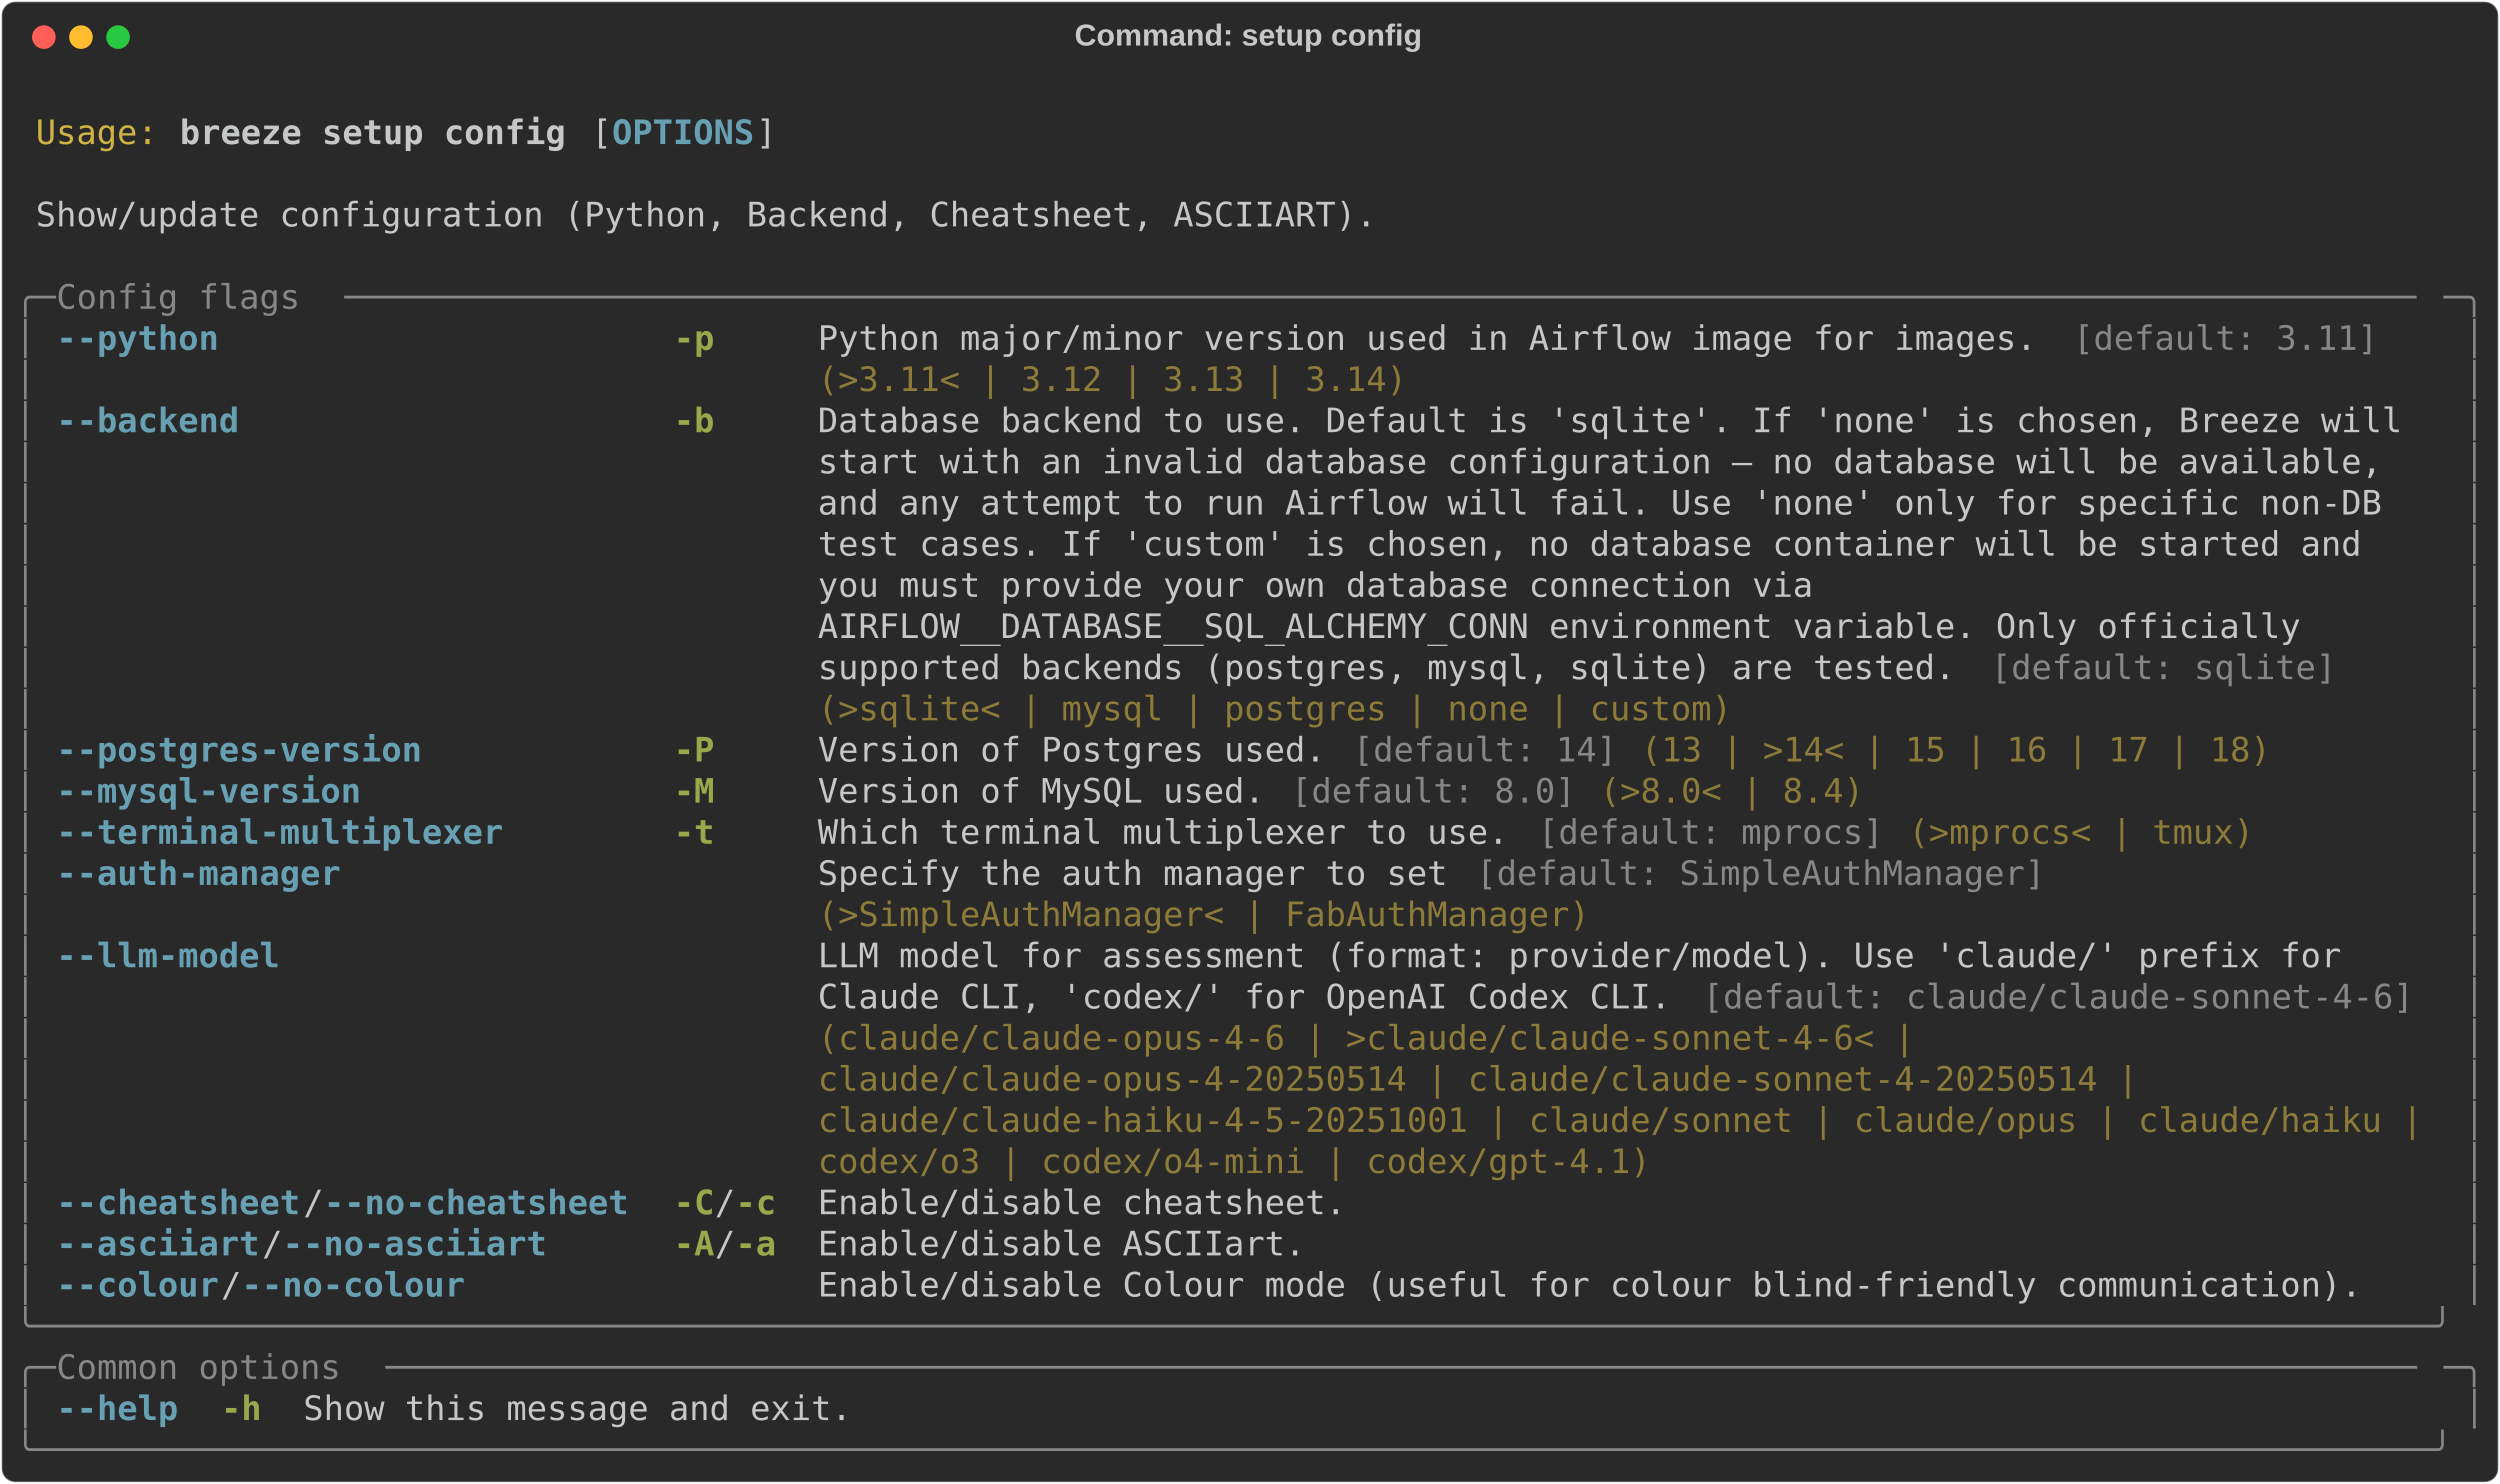
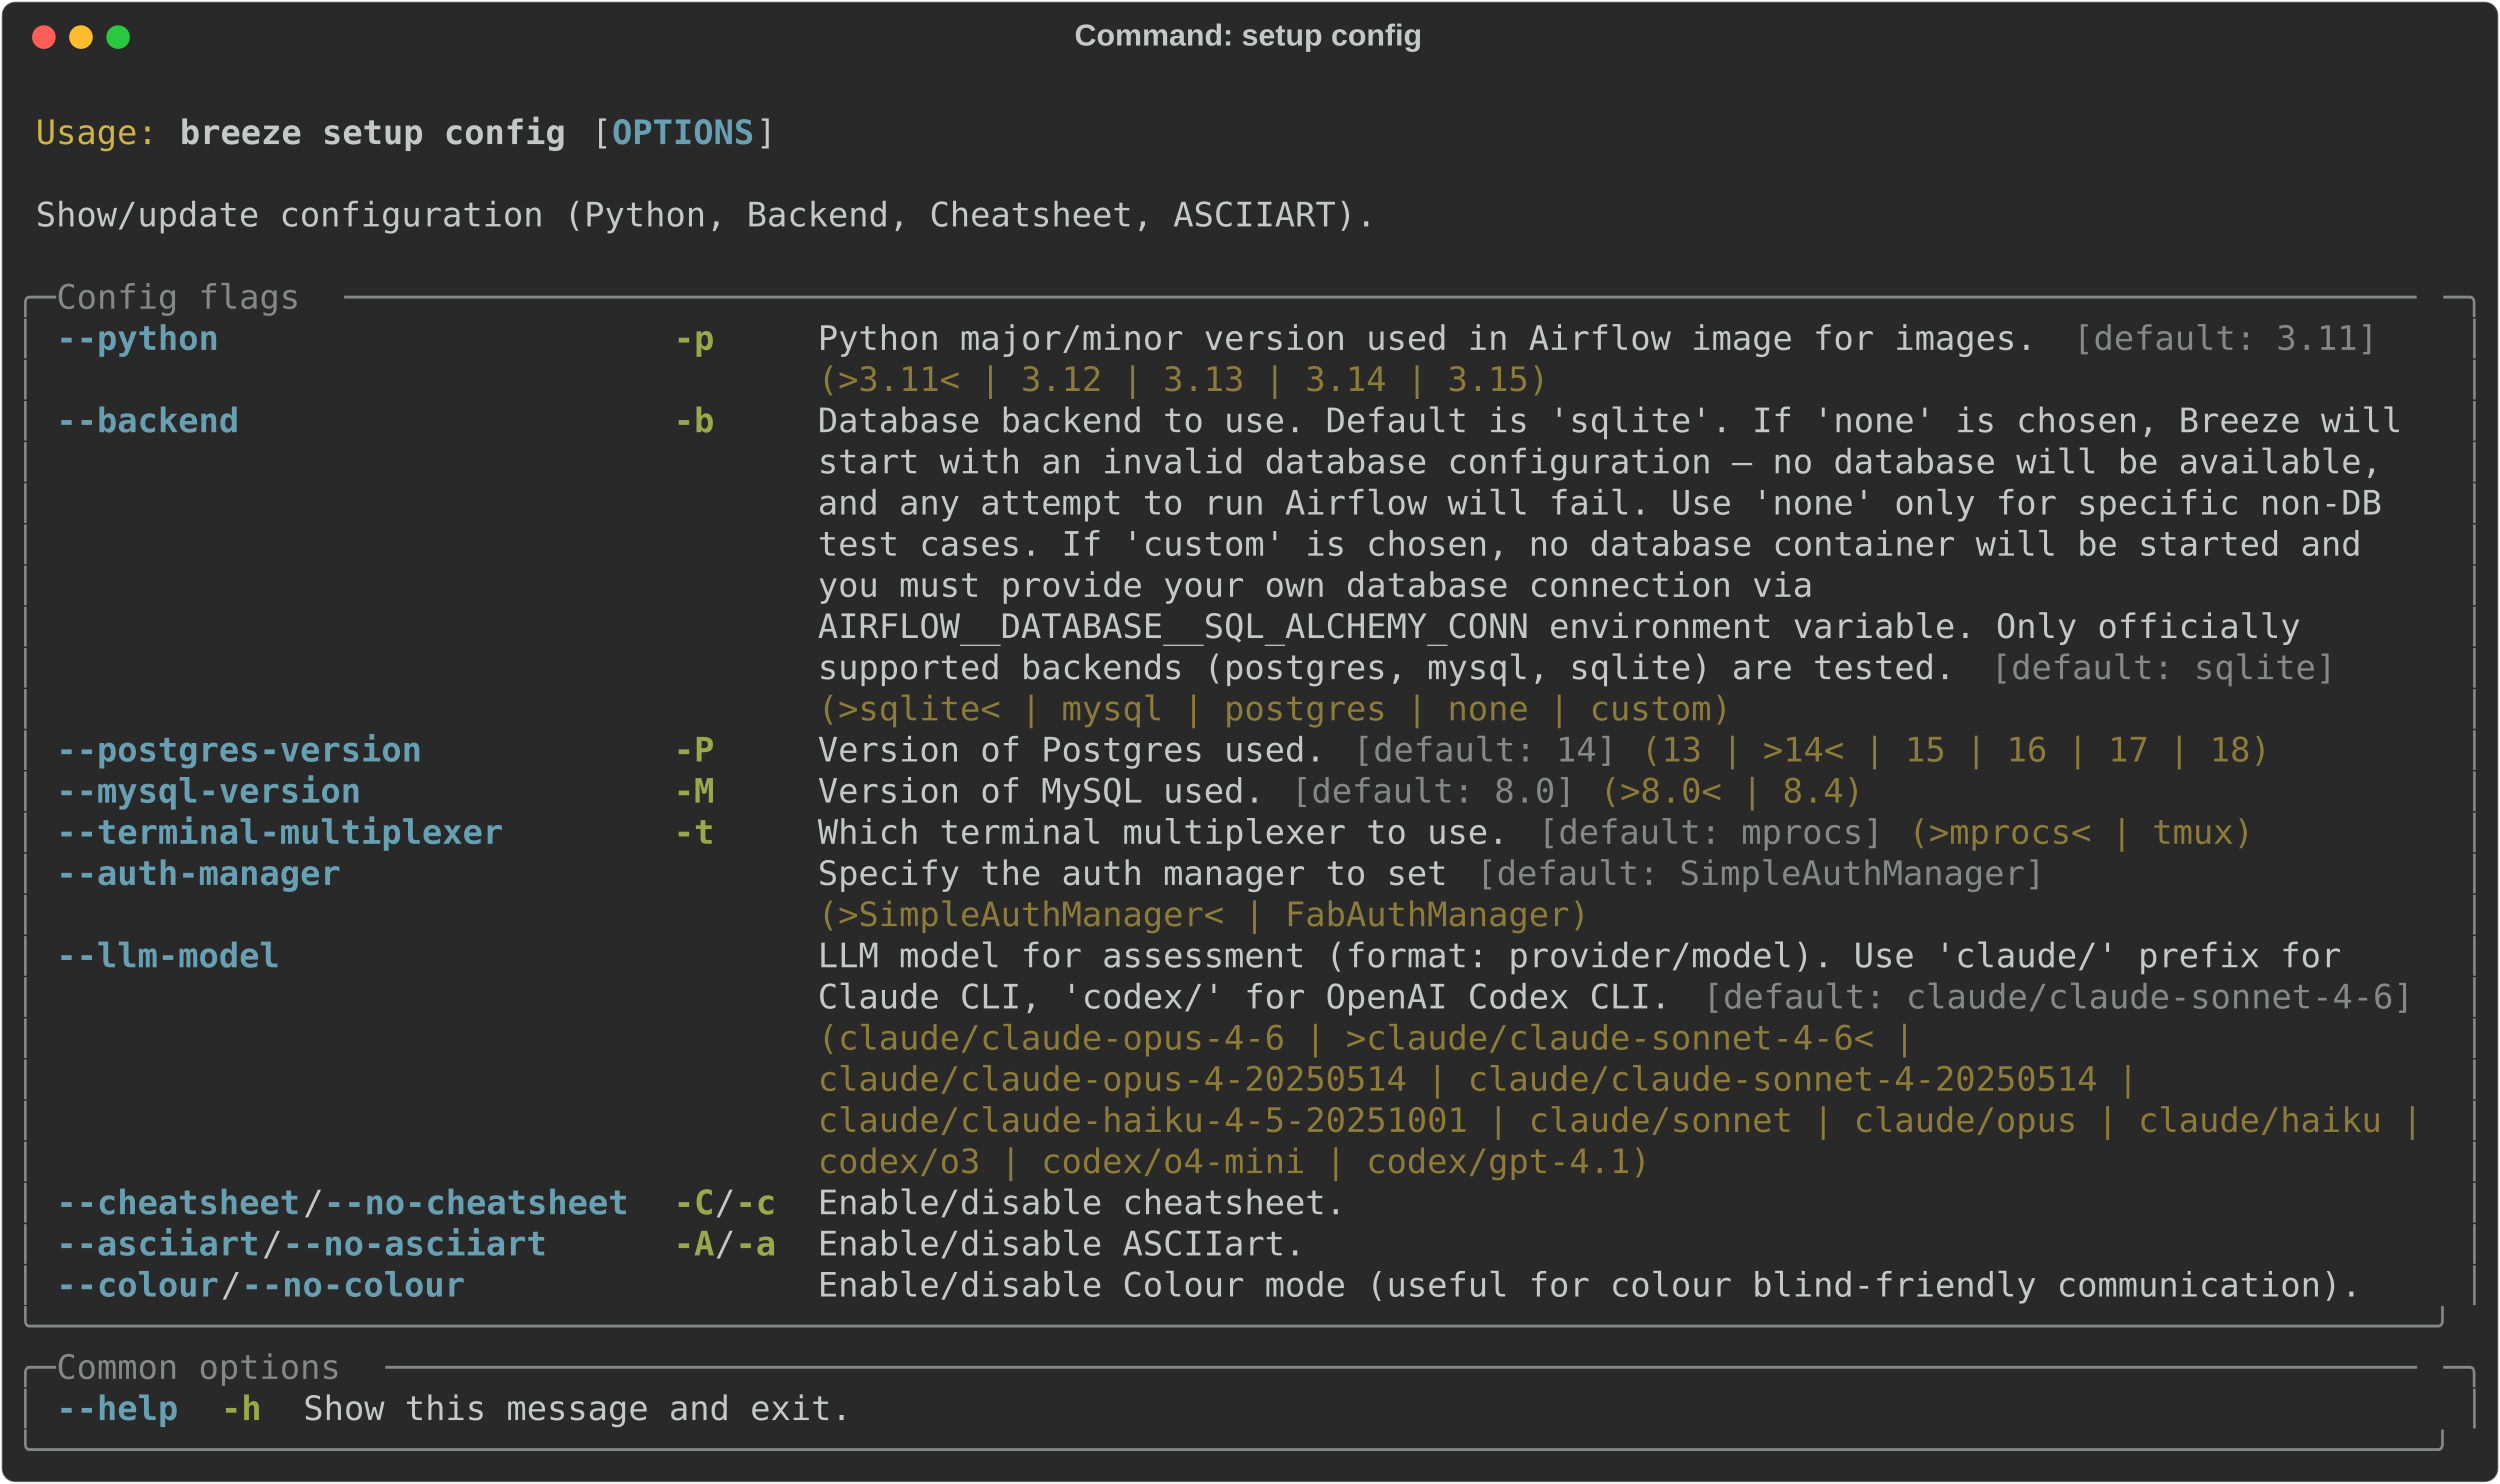
<svg xmlns="http://www.w3.org/2000/svg" class="rich-terminal" viewBox="0 0 1482 879.6">
  <style>

    @font-face {
        font-family: "Fira Code";
        src: local("FiraCode-Regular"),
                url("https://cdnjs.cloudflare.com/ajax/libs/firacode/6.2.0/woff2/FiraCode-Regular.woff2") format("woff2"),
                url("https://cdnjs.cloudflare.com/ajax/libs/firacode/6.2.0/woff/FiraCode-Regular.woff") format("woff");
        font-style: normal;
        font-weight: 400;
    }
    @font-face {
        font-family: "Fira Code";
        src: local("FiraCode-Bold"),
                url("https://cdnjs.cloudflare.com/ajax/libs/firacode/6.2.0/woff2/FiraCode-Bold.woff2") format("woff2"),
                url("https://cdnjs.cloudflare.com/ajax/libs/firacode/6.2.0/woff/FiraCode-Bold.woff") format("woff");
        font-style: bold;
        font-weight: 700;
    }

    .breeze-setup-config-matrix {
        font-family: Fira Code, monospace;
        font-size: 20px;
        line-height: 24.4px;
        font-variant-east-asian: full-width;
    }

    .breeze-setup-config-title {
        font-size: 18px;
        font-weight: bold;
        font-family: arial;
    }

    .breeze-setup-config-r1 { fill: #c5c8c6 }
.breeze-setup-config-r2 { fill: #d0b344 }
.breeze-setup-config-r3 { fill: #c5c8c6;font-weight: bold }
.breeze-setup-config-r4 { fill: #68a0b3;font-weight: bold }
.breeze-setup-config-r5 { fill: #868887 }
.breeze-setup-config-r6 { fill: #98a84b;font-weight: bold }
.breeze-setup-config-r7 { fill: #8d7b39 }
    </style>
  <defs>
    <clipPath id="breeze-setup-config-clip-terminal">
      <rect x="0" y="0" width="1463.0" height="828.6" />
    </clipPath>
    <clipPath id="breeze-setup-config-line-0">
      <rect x="0" y="1.5" width="1464" height="24.65" />
    </clipPath>
    <clipPath id="breeze-setup-config-line-1">
      <rect x="0" y="25.9" width="1464" height="24.65" />
    </clipPath>
    <clipPath id="breeze-setup-config-line-2">
      <rect x="0" y="50.3" width="1464" height="24.65" />
    </clipPath>
    <clipPath id="breeze-setup-config-line-3">
      <rect x="0" y="74.7" width="1464" height="24.65" />
    </clipPath>
    <clipPath id="breeze-setup-config-line-4">
      <rect x="0" y="99.1" width="1464" height="24.65" />
    </clipPath>
    <clipPath id="breeze-setup-config-line-5">
      <rect x="0" y="123.5" width="1464" height="24.65" />
    </clipPath>
    <clipPath id="breeze-setup-config-line-6">
      <rect x="0" y="147.9" width="1464" height="24.65" />
    </clipPath>
    <clipPath id="breeze-setup-config-line-7">
      <rect x="0" y="172.3" width="1464" height="24.65" />
    </clipPath>
    <clipPath id="breeze-setup-config-line-8">
      <rect x="0" y="196.7" width="1464" height="24.65" />
    </clipPath>
    <clipPath id="breeze-setup-config-line-9">
      <rect x="0" y="221.1" width="1464" height="24.65" />
    </clipPath>
    <clipPath id="breeze-setup-config-line-10">
      <rect x="0" y="245.5" width="1464" height="24.65" />
    </clipPath>
    <clipPath id="breeze-setup-config-line-11">
      <rect x="0" y="269.9" width="1464" height="24.65" />
    </clipPath>
    <clipPath id="breeze-setup-config-line-12">
      <rect x="0" y="294.3" width="1464" height="24.65" />
    </clipPath>
    <clipPath id="breeze-setup-config-line-13">
      <rect x="0" y="318.7" width="1464" height="24.65" />
    </clipPath>
    <clipPath id="breeze-setup-config-line-14">
      <rect x="0" y="343.1" width="1464" height="24.65" />
    </clipPath>
    <clipPath id="breeze-setup-config-line-15">
      <rect x="0" y="367.5" width="1464" height="24.65" />
    </clipPath>
    <clipPath id="breeze-setup-config-line-16">
      <rect x="0" y="391.9" width="1464" height="24.65" />
    </clipPath>
    <clipPath id="breeze-setup-config-line-17">
      <rect x="0" y="416.3" width="1464" height="24.65" />
    </clipPath>
    <clipPath id="breeze-setup-config-line-18">
      <rect x="0" y="440.7" width="1464" height="24.65" />
    </clipPath>
    <clipPath id="breeze-setup-config-line-19">
      <rect x="0" y="465.1" width="1464" height="24.65" />
    </clipPath>
    <clipPath id="breeze-setup-config-line-20">
      <rect x="0" y="489.5" width="1464" height="24.65" />
    </clipPath>
    <clipPath id="breeze-setup-config-line-21">
      <rect x="0" y="513.9" width="1464" height="24.65" />
    </clipPath>
    <clipPath id="breeze-setup-config-line-22">
      <rect x="0" y="538.3" width="1464" height="24.65" />
    </clipPath>
    <clipPath id="breeze-setup-config-line-23">
      <rect x="0" y="562.7" width="1464" height="24.65" />
    </clipPath>
    <clipPath id="breeze-setup-config-line-24">
      <rect x="0" y="587.1" width="1464" height="24.65" />
    </clipPath>
    <clipPath id="breeze-setup-config-line-25">
      <rect x="0" y="611.5" width="1464" height="24.65" />
    </clipPath>
    <clipPath id="breeze-setup-config-line-26">
      <rect x="0" y="635.9" width="1464" height="24.65" />
    </clipPath>
    <clipPath id="breeze-setup-config-line-27">
      <rect x="0" y="660.3" width="1464" height="24.65" />
    </clipPath>
    <clipPath id="breeze-setup-config-line-28">
      <rect x="0" y="684.7" width="1464" height="24.65" />
    </clipPath>
    <clipPath id="breeze-setup-config-line-29">
      <rect x="0" y="709.1" width="1464" height="24.65" />
    </clipPath>
    <clipPath id="breeze-setup-config-line-30">
      <rect x="0" y="733.5" width="1464" height="24.65" />
    </clipPath>
    <clipPath id="breeze-setup-config-line-31">
      <rect x="0" y="757.9" width="1464" height="24.65" />
    </clipPath>
    <clipPath id="breeze-setup-config-line-32">
      <rect x="0" y="782.3" width="1464" height="24.65" />
    </clipPath>
  </defs>
  <rect fill="#292929" stroke="rgba(255,255,255,0.35)" stroke-width="1" x="1" y="1" width="1480" height="877.6" rx="8" />
  <text class="breeze-setup-config-title" fill="#c5c8c6" text-anchor="middle" x="740" y="27">Command: setup config</text>
  <g transform="translate(26,22)">
    <circle cx="0" cy="0" r="7" fill="#ff5f57" />
    <circle cx="22" cy="0" r="7" fill="#febc2e" />
    <circle cx="44" cy="0" r="7" fill="#28c840" />
  </g>
  <g transform="translate(9, 41)" clip-path="url(#breeze-setup-config-clip-terminal)">
    <g class="breeze-setup-config-matrix">
      <text class="breeze-setup-config-r1" x="1464" y="20" textLength="12.2" clip-path="url(#breeze-setup-config-line-0)">
</text>
      <text class="breeze-setup-config-r2" x="12.2" y="44.4" textLength="73.2" clip-path="url(#breeze-setup-config-line-1)">Usage:</text>
      <text class="breeze-setup-config-r3" x="97.6" y="44.4" textLength="231.8" clip-path="url(#breeze-setup-config-line-1)">breeze setup config</text>
      <text class="breeze-setup-config-r1" x="341.6" y="44.4" textLength="12.2" clip-path="url(#breeze-setup-config-line-1)">[</text>
      <text class="breeze-setup-config-r4" x="353.8" y="44.4" textLength="85.4" clip-path="url(#breeze-setup-config-line-1)">OPTIONS</text>
      <text class="breeze-setup-config-r1" x="439.2" y="44.4" textLength="12.2" clip-path="url(#breeze-setup-config-line-1)">]</text>
      <text class="breeze-setup-config-r1" x="1464" y="44.4" textLength="12.2" clip-path="url(#breeze-setup-config-line-1)">
</text>
      <text class="breeze-setup-config-r1" x="1464" y="68.8" textLength="12.2" clip-path="url(#breeze-setup-config-line-2)">
</text>
      <text class="breeze-setup-config-r1" x="12.2" y="93.2" textLength="805.2" clip-path="url(#breeze-setup-config-line-3)">Show/update configuration (Python, Backend, Cheatsheet, ASCIIART).</text>
      <text class="breeze-setup-config-r1" x="1464" y="93.2" textLength="12.2" clip-path="url(#breeze-setup-config-line-3)">
</text>
      <text class="breeze-setup-config-r1" x="1464" y="117.6" textLength="12.2" clip-path="url(#breeze-setup-config-line-4)">
</text>
      <text class="breeze-setup-config-r5" x="0" y="142" textLength="24.4" clip-path="url(#breeze-setup-config-line-5)">╭─</text>
      <text class="breeze-setup-config-r5" x="24.4" y="142" textLength="170.8" clip-path="url(#breeze-setup-config-line-5)"> Config flags </text>
      <text class="breeze-setup-config-r5" x="195.2" y="142" textLength="1244.4" clip-path="url(#breeze-setup-config-line-5)">──────────────────────────────────────────────────────────────────────────────────────────────────────</text>
      <text class="breeze-setup-config-r5" x="1439.6" y="142" textLength="24.4" clip-path="url(#breeze-setup-config-line-5)">─╮</text>
      <text class="breeze-setup-config-r1" x="1464" y="142" textLength="12.2" clip-path="url(#breeze-setup-config-line-5)">
</text>
      <text class="breeze-setup-config-r5" x="0" y="166.4" textLength="12.2" clip-path="url(#breeze-setup-config-line-6)">│</text>
      <text class="breeze-setup-config-r4" x="24.4" y="166.4" textLength="341.6" clip-path="url(#breeze-setup-config-line-6)">--python                    </text>
      <text class="breeze-setup-config-r6" x="390.4" y="166.4" textLength="61" clip-path="url(#breeze-setup-config-line-6)">-p   </text>
      <text class="breeze-setup-config-r1" x="475.8" y="166.4" textLength="744.2" clip-path="url(#breeze-setup-config-line-6)">Python major/minor version used in Airflow image for images. </text>
      <text class="breeze-setup-config-r5" x="1220" y="166.4" textLength="183" clip-path="url(#breeze-setup-config-line-6)">[default: 3.11]</text>
      <text class="breeze-setup-config-r5" x="1451.8" y="166.4" textLength="12.2" clip-path="url(#breeze-setup-config-line-6)">│</text>
      <text class="breeze-setup-config-r1" x="1464" y="166.4" textLength="12.2" clip-path="url(#breeze-setup-config-line-6)">
</text>
      <text class="breeze-setup-config-r5" x="0" y="190.8" textLength="12.2" clip-path="url(#breeze-setup-config-line-7)">│</text>
-       <text class="breeze-setup-config-r7" x="475.8" y="190.8" textLength="353.8" clip-path="url(#breeze-setup-config-line-7)">(&gt;3.11&lt; | 3.12 | 3.13 | 3.14)</text>
+       <text class="breeze-setup-config-r7" x="475.8" y="190.8" textLength="439.2" clip-path="url(#breeze-setup-config-line-7)">(&gt;3.11&lt; | 3.12 | 3.13 | 3.14 | 3.15)</text>
      <text class="breeze-setup-config-r5" x="1451.8" y="190.8" textLength="12.2" clip-path="url(#breeze-setup-config-line-7)">│</text>
      <text class="breeze-setup-config-r1" x="1464" y="190.8" textLength="12.2" clip-path="url(#breeze-setup-config-line-7)">
</text>
      <text class="breeze-setup-config-r5" x="0" y="215.2" textLength="12.2" clip-path="url(#breeze-setup-config-line-8)">│</text>
      <text class="breeze-setup-config-r4" x="24.4" y="215.2" textLength="341.6" clip-path="url(#breeze-setup-config-line-8)">--backend                   </text>
      <text class="breeze-setup-config-r6" x="390.4" y="215.2" textLength="61" clip-path="url(#breeze-setup-config-line-8)">-b   </text>
      <text class="breeze-setup-config-r1" x="475.8" y="215.2" textLength="963.8" clip-path="url(#breeze-setup-config-line-8)">Database backend to use. Default is 'sqlite'. If 'none' is chosen, Breeze will </text>
      <text class="breeze-setup-config-r5" x="1451.8" y="215.2" textLength="12.2" clip-path="url(#breeze-setup-config-line-8)">│</text>
      <text class="breeze-setup-config-r1" x="1464" y="215.2" textLength="12.2" clip-path="url(#breeze-setup-config-line-8)">
</text>
      <text class="breeze-setup-config-r5" x="0" y="239.6" textLength="12.2" clip-path="url(#breeze-setup-config-line-9)">│</text>
      <text class="breeze-setup-config-r1" x="475.8" y="239.6" textLength="963.8" clip-path="url(#breeze-setup-config-line-9)">start with an invalid database configuration — no database will be available,  </text>
      <text class="breeze-setup-config-r5" x="1451.8" y="239.6" textLength="12.2" clip-path="url(#breeze-setup-config-line-9)">│</text>
      <text class="breeze-setup-config-r1" x="1464" y="239.6" textLength="12.2" clip-path="url(#breeze-setup-config-line-9)">
</text>
      <text class="breeze-setup-config-r5" x="0" y="264" textLength="12.2" clip-path="url(#breeze-setup-config-line-10)">│</text>
      <text class="breeze-setup-config-r1" x="475.8" y="264" textLength="963.8" clip-path="url(#breeze-setup-config-line-10)">and any attempt to run Airflow will fail. Use 'none' only for specific non-DB  </text>
      <text class="breeze-setup-config-r5" x="1451.8" y="264" textLength="12.2" clip-path="url(#breeze-setup-config-line-10)">│</text>
      <text class="breeze-setup-config-r1" x="1464" y="264" textLength="12.2" clip-path="url(#breeze-setup-config-line-10)">
</text>
      <text class="breeze-setup-config-r5" x="0" y="288.4" textLength="12.2" clip-path="url(#breeze-setup-config-line-11)">│</text>
      <text class="breeze-setup-config-r1" x="475.8" y="288.4" textLength="963.8" clip-path="url(#breeze-setup-config-line-11)">test cases. If 'custom' is chosen, no database container will be started and   </text>
      <text class="breeze-setup-config-r5" x="1451.8" y="288.4" textLength="12.2" clip-path="url(#breeze-setup-config-line-11)">│</text>
      <text class="breeze-setup-config-r1" x="1464" y="288.4" textLength="12.2" clip-path="url(#breeze-setup-config-line-11)">
</text>
      <text class="breeze-setup-config-r5" x="0" y="312.8" textLength="12.2" clip-path="url(#breeze-setup-config-line-12)">│</text>
      <text class="breeze-setup-config-r1" x="475.8" y="312.8" textLength="963.8" clip-path="url(#breeze-setup-config-line-12)">you must provide your own database connection via                              </text>
      <text class="breeze-setup-config-r5" x="1451.8" y="312.8" textLength="12.2" clip-path="url(#breeze-setup-config-line-12)">│</text>
      <text class="breeze-setup-config-r1" x="1464" y="312.8" textLength="12.2" clip-path="url(#breeze-setup-config-line-12)">
</text>
      <text class="breeze-setup-config-r5" x="0" y="337.2" textLength="12.2" clip-path="url(#breeze-setup-config-line-13)">│</text>
      <text class="breeze-setup-config-r1" x="475.8" y="337.2" textLength="963.8" clip-path="url(#breeze-setup-config-line-13)">AIRFLOW__DATABASE__SQL_ALCHEMY_CONN environment variable. Only officially      </text>
      <text class="breeze-setup-config-r5" x="1451.8" y="337.2" textLength="12.2" clip-path="url(#breeze-setup-config-line-13)">│</text>
      <text class="breeze-setup-config-r1" x="1464" y="337.2" textLength="12.2" clip-path="url(#breeze-setup-config-line-13)">
</text>
      <text class="breeze-setup-config-r5" x="0" y="361.6" textLength="12.2" clip-path="url(#breeze-setup-config-line-14)">│</text>
      <text class="breeze-setup-config-r1" x="475.8" y="361.6" textLength="695.4" clip-path="url(#breeze-setup-config-line-14)">supported backends (postgres, mysql, sqlite) are tested. </text>
      <text class="breeze-setup-config-r5" x="1171.2" y="361.6" textLength="207.4" clip-path="url(#breeze-setup-config-line-14)">[default: sqlite]</text>
      <text class="breeze-setup-config-r5" x="1451.8" y="361.6" textLength="12.2" clip-path="url(#breeze-setup-config-line-14)">│</text>
      <text class="breeze-setup-config-r1" x="1464" y="361.6" textLength="12.2" clip-path="url(#breeze-setup-config-line-14)">
</text>
      <text class="breeze-setup-config-r5" x="0" y="386" textLength="12.2" clip-path="url(#breeze-setup-config-line-15)">│</text>
      <text class="breeze-setup-config-r7" x="475.8" y="386" textLength="549" clip-path="url(#breeze-setup-config-line-15)">(&gt;sqlite&lt; | mysql | postgres | none | custom)</text>
      <text class="breeze-setup-config-r5" x="1451.8" y="386" textLength="12.2" clip-path="url(#breeze-setup-config-line-15)">│</text>
      <text class="breeze-setup-config-r1" x="1464" y="386" textLength="12.2" clip-path="url(#breeze-setup-config-line-15)">
</text>
      <text class="breeze-setup-config-r5" x="0" y="410.4" textLength="12.2" clip-path="url(#breeze-setup-config-line-16)">│</text>
      <text class="breeze-setup-config-r4" x="24.4" y="410.4" textLength="341.6" clip-path="url(#breeze-setup-config-line-16)">--postgres-version          </text>
      <text class="breeze-setup-config-r6" x="390.4" y="410.4" textLength="61" clip-path="url(#breeze-setup-config-line-16)">-P   </text>
      <text class="breeze-setup-config-r1" x="475.8" y="410.4" textLength="317.2" clip-path="url(#breeze-setup-config-line-16)">Version of Postgres used. </text>
      <text class="breeze-setup-config-r5" x="793" y="410.4" textLength="158.6" clip-path="url(#breeze-setup-config-line-16)">[default: 14]</text>
      <text class="breeze-setup-config-r7" x="963.8" y="410.4" textLength="378.2" clip-path="url(#breeze-setup-config-line-16)">(13 | &gt;14&lt; | 15 | 16 | 17 | 18)</text>
      <text class="breeze-setup-config-r5" x="1451.8" y="410.4" textLength="12.2" clip-path="url(#breeze-setup-config-line-16)">│</text>
      <text class="breeze-setup-config-r1" x="1464" y="410.4" textLength="12.2" clip-path="url(#breeze-setup-config-line-16)">
</text>
      <text class="breeze-setup-config-r5" x="0" y="434.8" textLength="12.2" clip-path="url(#breeze-setup-config-line-17)">│</text>
      <text class="breeze-setup-config-r4" x="24.4" y="434.8" textLength="341.6" clip-path="url(#breeze-setup-config-line-17)">--mysql-version             </text>
      <text class="breeze-setup-config-r6" x="390.4" y="434.8" textLength="61" clip-path="url(#breeze-setup-config-line-17)">-M   </text>
      <text class="breeze-setup-config-r1" x="475.8" y="434.8" textLength="280.6" clip-path="url(#breeze-setup-config-line-17)">Version of MySQL used. </text>
      <text class="breeze-setup-config-r5" x="756.4" y="434.8" textLength="170.8" clip-path="url(#breeze-setup-config-line-17)">[default: 8.0]</text>
      <text class="breeze-setup-config-r7" x="939.4" y="434.8" textLength="158.6" clip-path="url(#breeze-setup-config-line-17)">(&gt;8.0&lt; | 8.4)</text>
      <text class="breeze-setup-config-r5" x="1451.8" y="434.8" textLength="12.2" clip-path="url(#breeze-setup-config-line-17)">│</text>
      <text class="breeze-setup-config-r1" x="1464" y="434.8" textLength="12.2" clip-path="url(#breeze-setup-config-line-17)">
</text>
      <text class="breeze-setup-config-r5" x="0" y="459.2" textLength="12.2" clip-path="url(#breeze-setup-config-line-18)">│</text>
      <text class="breeze-setup-config-r4" x="24.4" y="459.2" textLength="341.6" clip-path="url(#breeze-setup-config-line-18)">--terminal-multiplexer      </text>
      <text class="breeze-setup-config-r6" x="390.4" y="459.2" textLength="61" clip-path="url(#breeze-setup-config-line-18)">-t   </text>
      <text class="breeze-setup-config-r1" x="475.8" y="459.2" textLength="427" clip-path="url(#breeze-setup-config-line-18)">Which terminal multiplexer to use. </text>
      <text class="breeze-setup-config-r5" x="902.8" y="459.2" textLength="207.4" clip-path="url(#breeze-setup-config-line-18)">[default: mprocs]</text>
      <text class="breeze-setup-config-r7" x="1122.4" y="459.2" textLength="207.4" clip-path="url(#breeze-setup-config-line-18)">(&gt;mprocs&lt; | tmux)</text>
      <text class="breeze-setup-config-r5" x="1451.8" y="459.2" textLength="12.2" clip-path="url(#breeze-setup-config-line-18)">│</text>
      <text class="breeze-setup-config-r1" x="1464" y="459.2" textLength="12.2" clip-path="url(#breeze-setup-config-line-18)">
</text>
      <text class="breeze-setup-config-r5" x="0" y="483.6" textLength="12.2" clip-path="url(#breeze-setup-config-line-19)">│</text>
      <text class="breeze-setup-config-r4" x="24.4" y="483.6" textLength="341.6" clip-path="url(#breeze-setup-config-line-19)">--auth-manager              </text>
      <text class="breeze-setup-config-r1" x="475.8" y="483.6" textLength="390.4" clip-path="url(#breeze-setup-config-line-19)">Specify the auth manager to set </text>
      <text class="breeze-setup-config-r5" x="866.2" y="483.6" textLength="341.6" clip-path="url(#breeze-setup-config-line-19)">[default: SimpleAuthManager]</text>
      <text class="breeze-setup-config-r5" x="1451.8" y="483.6" textLength="12.2" clip-path="url(#breeze-setup-config-line-19)">│</text>
      <text class="breeze-setup-config-r1" x="1464" y="483.6" textLength="12.2" clip-path="url(#breeze-setup-config-line-19)">
</text>
      <text class="breeze-setup-config-r5" x="0" y="508" textLength="12.2" clip-path="url(#breeze-setup-config-line-20)">│</text>
      <text class="breeze-setup-config-r7" x="475.8" y="508" textLength="463.6" clip-path="url(#breeze-setup-config-line-20)">(&gt;SimpleAuthManager&lt; | FabAuthManager)</text>
      <text class="breeze-setup-config-r5" x="1451.8" y="508" textLength="12.2" clip-path="url(#breeze-setup-config-line-20)">│</text>
      <text class="breeze-setup-config-r1" x="1464" y="508" textLength="12.2" clip-path="url(#breeze-setup-config-line-20)">
</text>
      <text class="breeze-setup-config-r5" x="0" y="532.4" textLength="12.2" clip-path="url(#breeze-setup-config-line-21)">│</text>
      <text class="breeze-setup-config-r4" x="24.4" y="532.4" textLength="341.6" clip-path="url(#breeze-setup-config-line-21)">--llm-model                 </text>
      <text class="breeze-setup-config-r1" x="475.8" y="532.4" textLength="963.8" clip-path="url(#breeze-setup-config-line-21)">LLM model for assessment (format: provider/model). Use 'claude/' prefix for    </text>
      <text class="breeze-setup-config-r5" x="1451.8" y="532.4" textLength="12.2" clip-path="url(#breeze-setup-config-line-21)">│</text>
      <text class="breeze-setup-config-r1" x="1464" y="532.4" textLength="12.2" clip-path="url(#breeze-setup-config-line-21)">
</text>
      <text class="breeze-setup-config-r5" x="0" y="556.8" textLength="12.2" clip-path="url(#breeze-setup-config-line-22)">│</text>
      <text class="breeze-setup-config-r1" x="475.8" y="556.8" textLength="524.6" clip-path="url(#breeze-setup-config-line-22)">Claude CLI, 'codex/' for OpenAI Codex CLI. </text>
      <text class="breeze-setup-config-r5" x="1000.4" y="556.8" textLength="427" clip-path="url(#breeze-setup-config-line-22)">[default: claude/claude-sonnet-4-6]</text>
      <text class="breeze-setup-config-r5" x="1451.8" y="556.8" textLength="12.2" clip-path="url(#breeze-setup-config-line-22)">│</text>
      <text class="breeze-setup-config-r1" x="1464" y="556.8" textLength="12.2" clip-path="url(#breeze-setup-config-line-22)">
</text>
      <text class="breeze-setup-config-r5" x="0" y="581.2" textLength="12.2" clip-path="url(#breeze-setup-config-line-23)">│</text>
      <text class="breeze-setup-config-r7" x="475.8" y="581.2" textLength="671" clip-path="url(#breeze-setup-config-line-23)">(claude/claude-opus-4-6 | &gt;claude/claude-sonnet-4-6&lt; | </text>
      <text class="breeze-setup-config-r5" x="1451.8" y="581.2" textLength="12.2" clip-path="url(#breeze-setup-config-line-23)">│</text>
      <text class="breeze-setup-config-r1" x="1464" y="581.2" textLength="12.2" clip-path="url(#breeze-setup-config-line-23)">
</text>
      <text class="breeze-setup-config-r5" x="0" y="605.6" textLength="12.2" clip-path="url(#breeze-setup-config-line-24)">│</text>
      <text class="breeze-setup-config-r7" x="475.8" y="605.6" textLength="805.2" clip-path="url(#breeze-setup-config-line-24)">claude/claude-opus-4-20250514 | claude/claude-sonnet-4-20250514 | </text>
      <text class="breeze-setup-config-r5" x="1451.8" y="605.6" textLength="12.2" clip-path="url(#breeze-setup-config-line-24)">│</text>
      <text class="breeze-setup-config-r1" x="1464" y="605.6" textLength="12.2" clip-path="url(#breeze-setup-config-line-24)">
</text>
      <text class="breeze-setup-config-r5" x="0" y="630" textLength="12.2" clip-path="url(#breeze-setup-config-line-25)">│</text>
      <text class="breeze-setup-config-r7" x="475.8" y="630" textLength="963.8" clip-path="url(#breeze-setup-config-line-25)">claude/claude-haiku-4-5-20251001 | claude/sonnet | claude/opus | claude/haiku |</text>
      <text class="breeze-setup-config-r5" x="1451.8" y="630" textLength="12.2" clip-path="url(#breeze-setup-config-line-25)">│</text>
      <text class="breeze-setup-config-r1" x="1464" y="630" textLength="12.2" clip-path="url(#breeze-setup-config-line-25)">
</text>
      <text class="breeze-setup-config-r5" x="0" y="654.4" textLength="12.2" clip-path="url(#breeze-setup-config-line-26)">│</text>
      <text class="breeze-setup-config-r7" x="475.8" y="654.4" textLength="500.2" clip-path="url(#breeze-setup-config-line-26)">codex/o3 | codex/o4-mini | codex/gpt-4.1)</text>
      <text class="breeze-setup-config-r5" x="1451.8" y="654.4" textLength="12.2" clip-path="url(#breeze-setup-config-line-26)">│</text>
      <text class="breeze-setup-config-r1" x="1464" y="654.4" textLength="12.2" clip-path="url(#breeze-setup-config-line-26)">
</text>
      <text class="breeze-setup-config-r5" x="0" y="678.8" textLength="12.2" clip-path="url(#breeze-setup-config-line-27)">│</text>
      <text class="breeze-setup-config-r4" x="24.4" y="678.8" textLength="146.4" clip-path="url(#breeze-setup-config-line-27)">--cheatsheet</text>
      <text class="breeze-setup-config-r1" x="170.8" y="678.8" textLength="12.2" clip-path="url(#breeze-setup-config-line-27)">/</text>
      <text class="breeze-setup-config-r4" x="183" y="678.8" textLength="183" clip-path="url(#breeze-setup-config-line-27)">--no-cheatsheet</text>
      <text class="breeze-setup-config-r6" x="390.4" y="678.8" textLength="24.4" clip-path="url(#breeze-setup-config-line-27)">-C</text>
      <text class="breeze-setup-config-r1" x="414.8" y="678.8" textLength="12.2" clip-path="url(#breeze-setup-config-line-27)">/</text>
      <text class="breeze-setup-config-r6" x="427" y="678.8" textLength="24.4" clip-path="url(#breeze-setup-config-line-27)">-c</text>
      <text class="breeze-setup-config-r1" x="475.8" y="678.8" textLength="317.2" clip-path="url(#breeze-setup-config-line-27)">Enable/disable cheatsheet.</text>
      <text class="breeze-setup-config-r5" x="1451.8" y="678.8" textLength="12.2" clip-path="url(#breeze-setup-config-line-27)">│</text>
      <text class="breeze-setup-config-r1" x="1464" y="678.8" textLength="12.2" clip-path="url(#breeze-setup-config-line-27)">
</text>
      <text class="breeze-setup-config-r5" x="0" y="703.2" textLength="12.2" clip-path="url(#breeze-setup-config-line-28)">│</text>
      <text class="breeze-setup-config-r4" x="24.4" y="703.2" textLength="122" clip-path="url(#breeze-setup-config-line-28)">--asciiart</text>
      <text class="breeze-setup-config-r1" x="146.4" y="703.2" textLength="12.2" clip-path="url(#breeze-setup-config-line-28)">/</text>
      <text class="breeze-setup-config-r4" x="158.6" y="703.2" textLength="158.6" clip-path="url(#breeze-setup-config-line-28)">--no-asciiart</text>
      <text class="breeze-setup-config-r6" x="390.4" y="703.2" textLength="24.4" clip-path="url(#breeze-setup-config-line-28)">-A</text>
      <text class="breeze-setup-config-r1" x="414.8" y="703.2" textLength="12.2" clip-path="url(#breeze-setup-config-line-28)">/</text>
      <text class="breeze-setup-config-r6" x="427" y="703.2" textLength="24.4" clip-path="url(#breeze-setup-config-line-28)">-a</text>
      <text class="breeze-setup-config-r1" x="475.8" y="703.2" textLength="292.8" clip-path="url(#breeze-setup-config-line-28)">Enable/disable ASCIIart.</text>
      <text class="breeze-setup-config-r5" x="1451.8" y="703.2" textLength="12.2" clip-path="url(#breeze-setup-config-line-28)">│</text>
      <text class="breeze-setup-config-r1" x="1464" y="703.2" textLength="12.2" clip-path="url(#breeze-setup-config-line-28)">
</text>
      <text class="breeze-setup-config-r5" x="0" y="727.6" textLength="12.2" clip-path="url(#breeze-setup-config-line-29)">│</text>
      <text class="breeze-setup-config-r4" x="24.4" y="727.6" textLength="97.6" clip-path="url(#breeze-setup-config-line-29)">--colour</text>
      <text class="breeze-setup-config-r1" x="122" y="727.6" textLength="12.2" clip-path="url(#breeze-setup-config-line-29)">/</text>
      <text class="breeze-setup-config-r4" x="134.2" y="727.6" textLength="134.2" clip-path="url(#breeze-setup-config-line-29)">--no-colour</text>
      <text class="breeze-setup-config-r1" x="475.8" y="727.6" textLength="927.2" clip-path="url(#breeze-setup-config-line-29)">Enable/disable Colour mode (useful for colour blind-friendly communication).</text>
      <text class="breeze-setup-config-r5" x="1451.8" y="727.6" textLength="12.2" clip-path="url(#breeze-setup-config-line-29)">│</text>
      <text class="breeze-setup-config-r1" x="1464" y="727.6" textLength="12.2" clip-path="url(#breeze-setup-config-line-29)">
</text>
      <text class="breeze-setup-config-r5" x="0" y="752" textLength="1464" clip-path="url(#breeze-setup-config-line-30)">╰──────────────────────────────────────────────────────────────────────────────────────────────────────────────────────╯</text>
      <text class="breeze-setup-config-r1" x="1464" y="752" textLength="12.2" clip-path="url(#breeze-setup-config-line-30)">
</text>
      <text class="breeze-setup-config-r5" x="0" y="776.4" textLength="24.4" clip-path="url(#breeze-setup-config-line-31)">╭─</text>
      <text class="breeze-setup-config-r5" x="24.4" y="776.4" textLength="195.2" clip-path="url(#breeze-setup-config-line-31)"> Common options </text>
      <text class="breeze-setup-config-r5" x="219.6" y="776.4" textLength="1220" clip-path="url(#breeze-setup-config-line-31)">────────────────────────────────────────────────────────────────────────────────────────────────────</text>
      <text class="breeze-setup-config-r5" x="1439.6" y="776.4" textLength="24.4" clip-path="url(#breeze-setup-config-line-31)">─╮</text>
      <text class="breeze-setup-config-r1" x="1464" y="776.4" textLength="12.2" clip-path="url(#breeze-setup-config-line-31)">
</text>
      <text class="breeze-setup-config-r5" x="0" y="800.8" textLength="12.2" clip-path="url(#breeze-setup-config-line-32)">│</text>
      <text class="breeze-setup-config-r4" x="24.4" y="800.8" textLength="73.2" clip-path="url(#breeze-setup-config-line-32)">--help</text>
      <text class="breeze-setup-config-r6" x="122" y="800.8" textLength="24.4" clip-path="url(#breeze-setup-config-line-32)">-h</text>
      <text class="breeze-setup-config-r1" x="170.8" y="800.8" textLength="329.4" clip-path="url(#breeze-setup-config-line-32)">Show this message and exit.</text>
      <text class="breeze-setup-config-r5" x="1451.8" y="800.8" textLength="12.2" clip-path="url(#breeze-setup-config-line-32)">│</text>
      <text class="breeze-setup-config-r1" x="1464" y="800.8" textLength="12.2" clip-path="url(#breeze-setup-config-line-32)">
</text>
      <text class="breeze-setup-config-r5" x="0" y="825.2" textLength="1464" clip-path="url(#breeze-setup-config-line-33)">╰──────────────────────────────────────────────────────────────────────────────────────────────────────────────────────╯</text>
      <text class="breeze-setup-config-r1" x="1464" y="825.2" textLength="12.2" clip-path="url(#breeze-setup-config-line-33)">
</text>
    </g>
  </g>
</svg>
